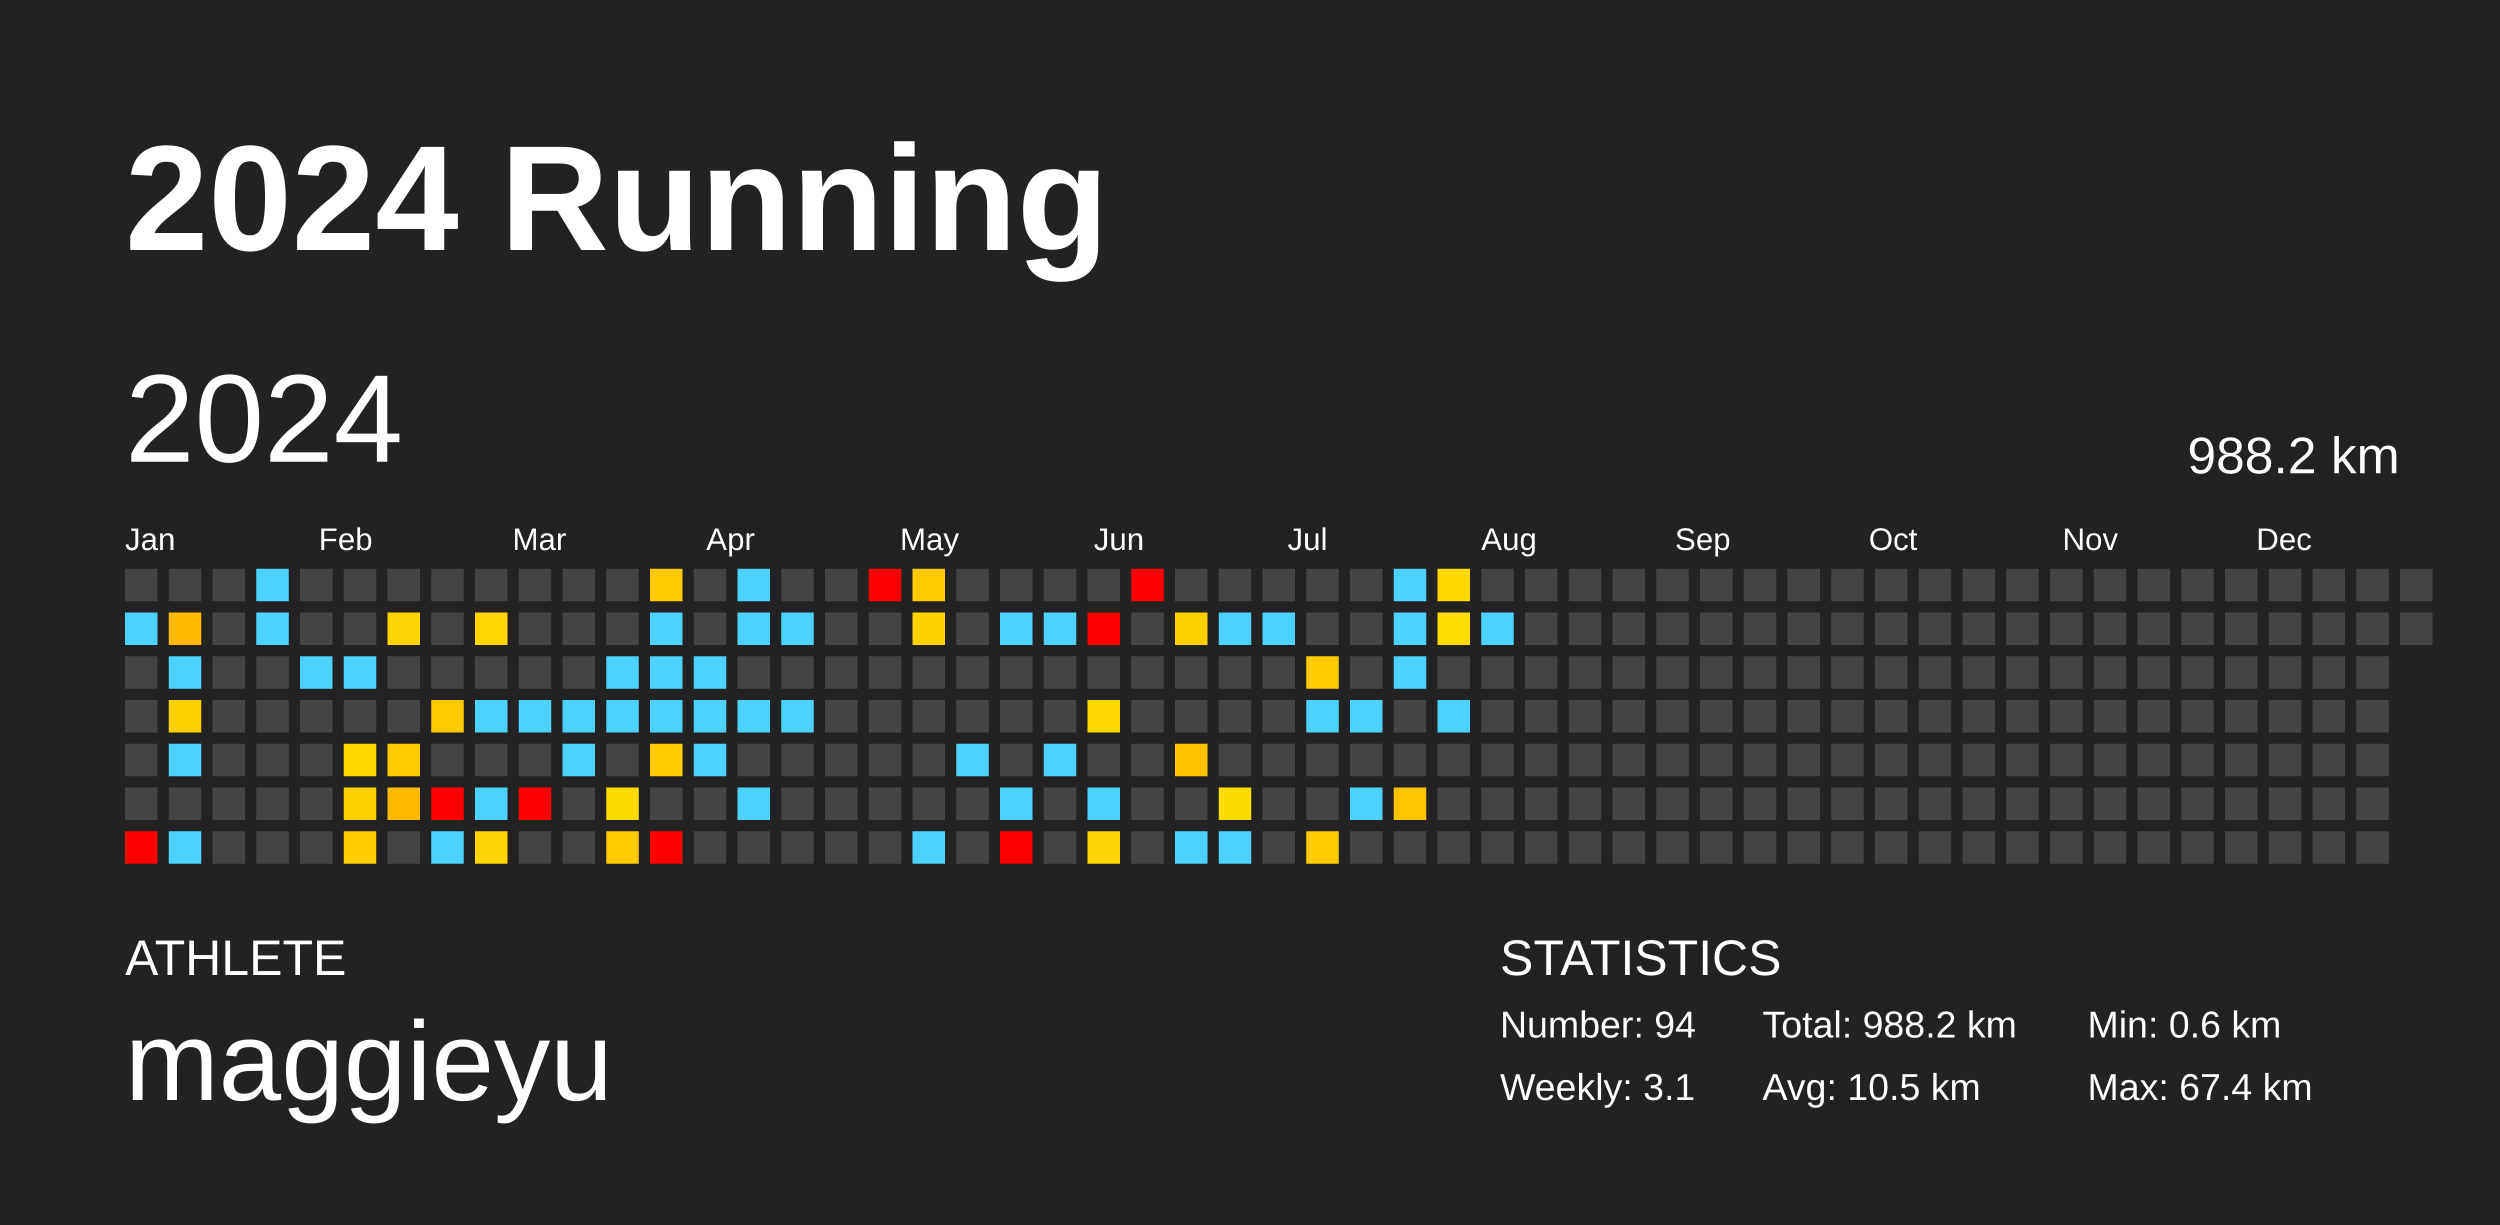
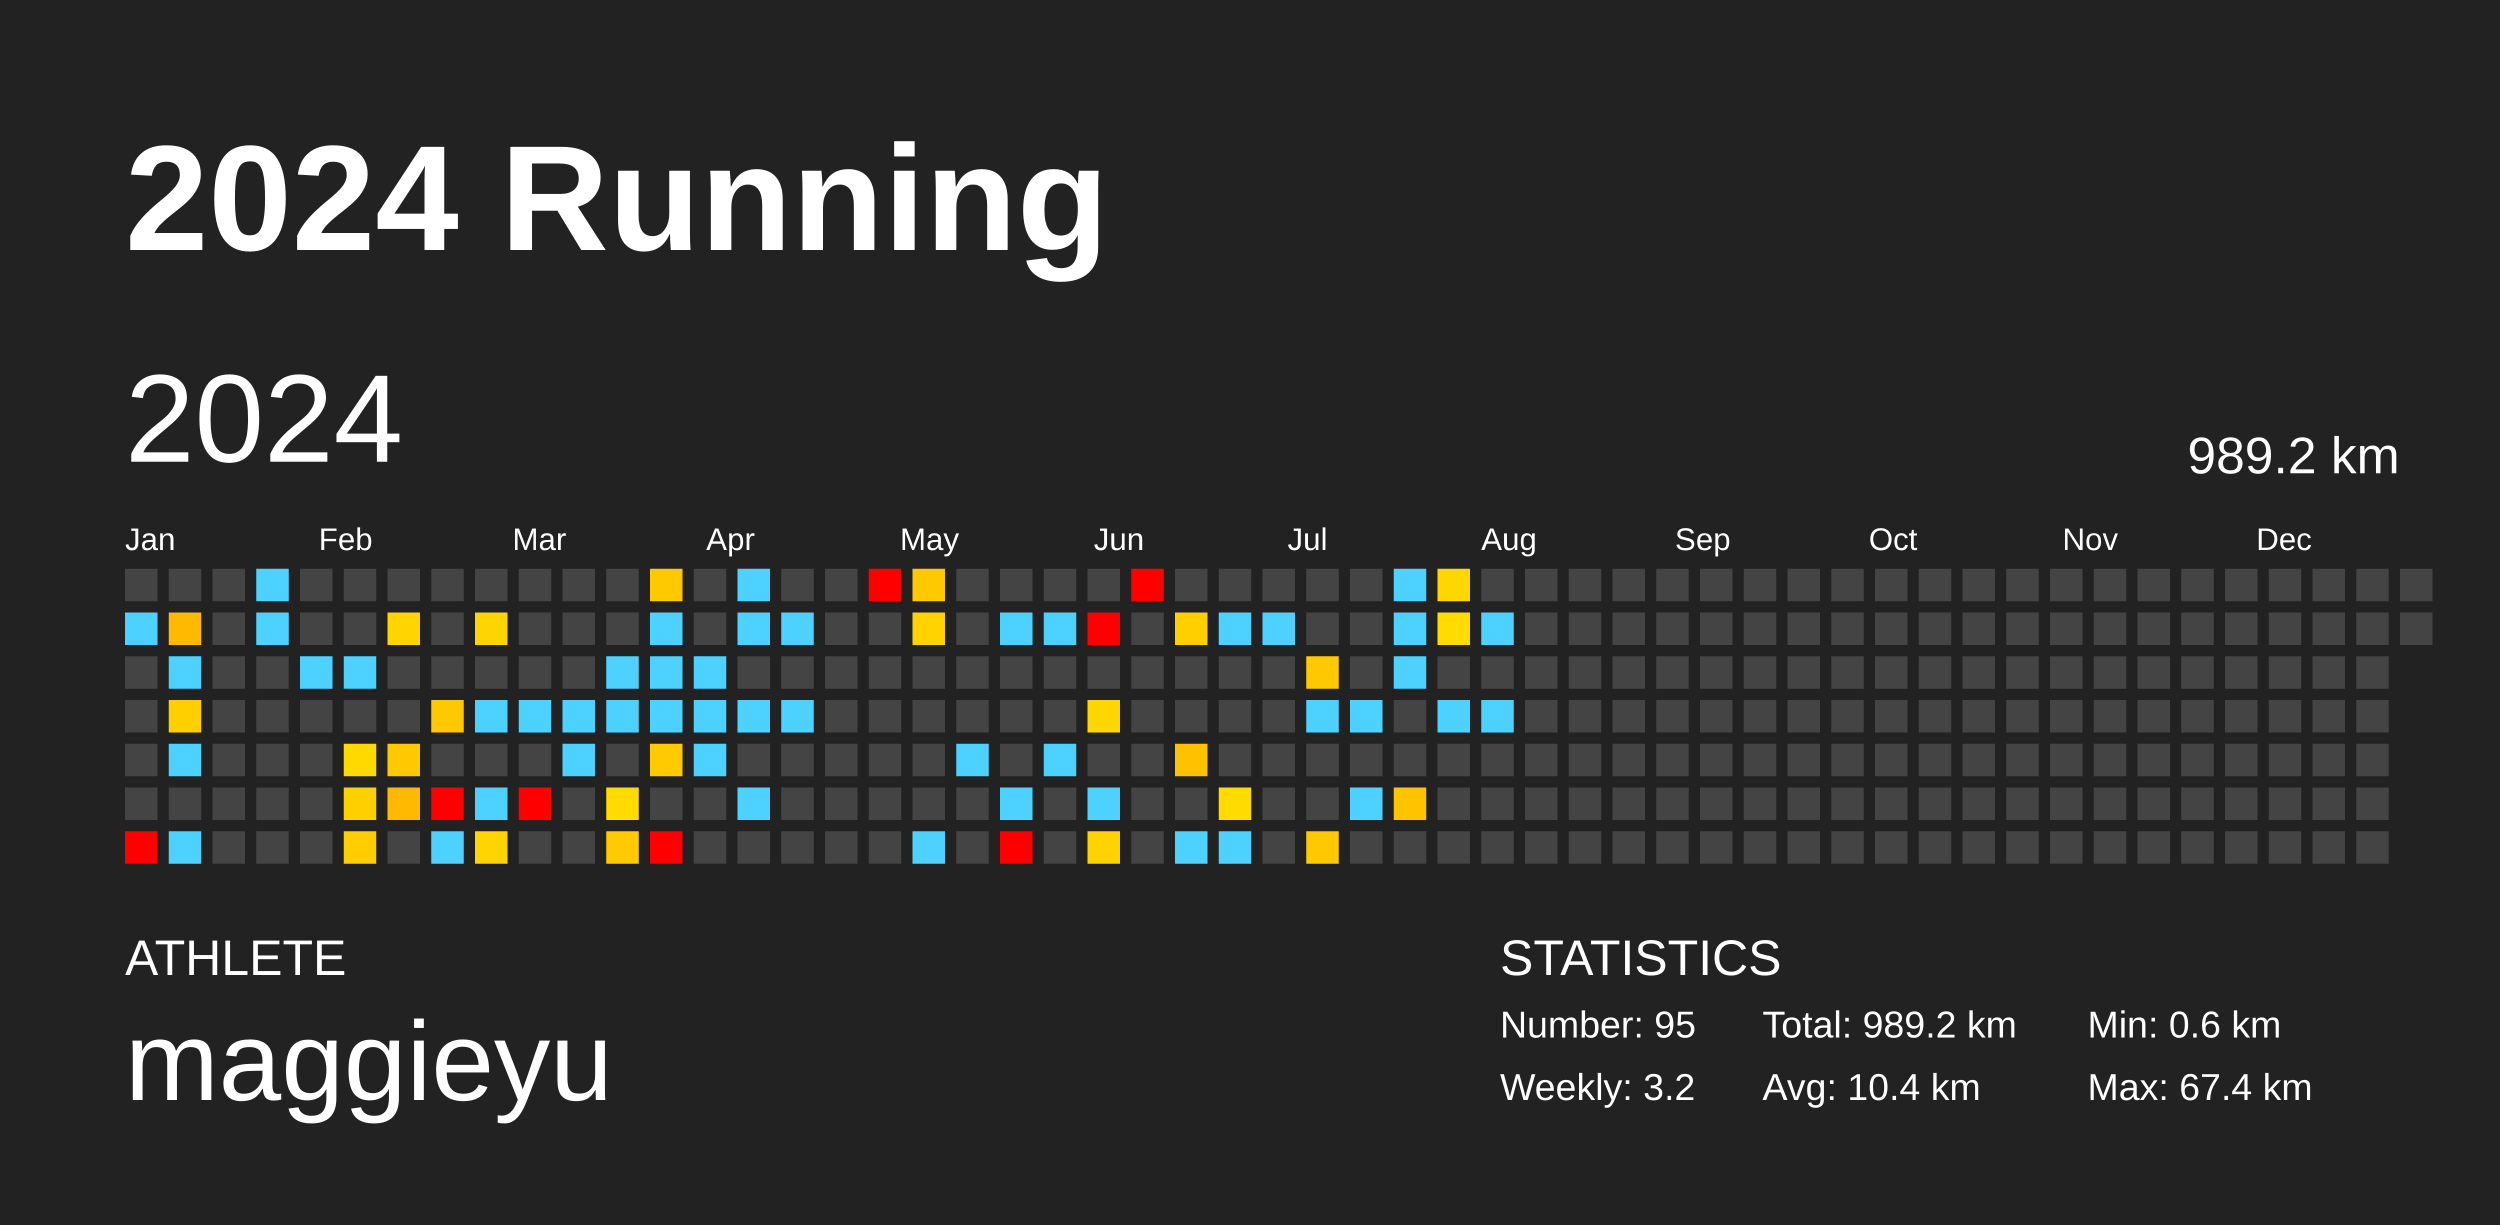
<svg xmlns="http://www.w3.org/2000/svg" baseProfile="full" height="98mm" version="1.1" viewBox="0,0,200,98" width="200mm">
  <defs />
  <rect fill="#222222" height="98" width="200" x="0" y="0" />
  <text fill="#FFFFFF" style="font-size:12px; font-family:Arial; font-weight:bold;" x="10" y="20">2024 Running</text>
  <text fill="#FFFFFF" style="font-size:4px; font-family:Arial" x="10" y="78">ATHLETE</text>
  <text fill="#FFFFFF" style="font-size:9px; font-family:Arial" x="10" y="88">maggieyu</text>
  <text fill="#FFFFFF" style="font-size:4px; font-family:Arial" x="120" y="78">STATISTICS</text>
-   <text fill="#FFFFFF" style="font-size:3px; font-family:Arial" x="120" y="83">Number: 94</text>
-   <text fill="#FFFFFF" style="font-size:3px; font-family:Arial" x="120" y="88">Weekly: 3.1</text>
-   <text fill="#FFFFFF" style="font-size:3px; font-family:Arial" x="141" y="83">Total: 988.2 km</text>
-   <text fill="#FFFFFF" style="font-size:3px; font-family:Arial" x="141" y="88">Avg: 10.5 km</text>
+   <text fill="#FFFFFF" style="font-size:3px; font-family:Arial" x="120" y="83">Number: 95</text>
+   <text fill="#FFFFFF" style="font-size:3px; font-family:Arial" x="120" y="88">Weekly: 3.2</text>
+   <text fill="#FFFFFF" style="font-size:3px; font-family:Arial" x="141" y="83">Total: 989.2 km</text>
+   <text fill="#FFFFFF" style="font-size:3px; font-family:Arial" x="141" y="88">Avg: 10.4 km</text>
  <text fill="#FFFFFF" style="font-size:3px; font-family:Arial" x="167" y="83">Min: 0.6 km</text>
  <text fill="#FFFFFF" style="font-size:3px; font-family:Arial" x="167" y="88">Max: 67.4 km</text>
  <text dominant-baseline="hanging" fill="#FFFFFF" style="font-size:10.0px; font-family:Arial;" x="10" y="30">2024</text>
-   <text dominant-baseline="hanging" fill="#FFFFFF" style="font-size:4.125px; font-family:Arial;" x="175" y="35">988.2 km</text>
+   <text dominant-baseline="hanging" fill="#FFFFFF" style="font-size:4.125px; font-family:Arial;" x="175" y="35">989.2 km</text>
  <text fill="#FFFFFF" style="font-size:2.5px; font-family:Arial" x="10.0" y="44">Jan</text>
  <text fill="#FFFFFF" style="font-size:2.5px; font-family:Arial" x="25.5" y="44">Feb</text>
  <text fill="#FFFFFF" style="font-size:2.5px; font-family:Arial" x="41.0" y="44">Mar</text>
  <text fill="#FFFFFF" style="font-size:2.5px; font-family:Arial" x="56.5" y="44">Apr</text>
  <text fill="#FFFFFF" style="font-size:2.5px; font-family:Arial" x="72.0" y="44">May</text>
  <text fill="#FFFFFF" style="font-size:2.5px; font-family:Arial" x="87.5" y="44">Jun</text>
  <text fill="#FFFFFF" style="font-size:2.5px; font-family:Arial" x="103.0" y="44">Jul</text>
  <text fill="#FFFFFF" style="font-size:2.5px; font-family:Arial" x="118.5" y="44">Aug</text>
  <text fill="#FFFFFF" style="font-size:2.5px; font-family:Arial" x="134.0" y="44">Sep</text>
  <text fill="#FFFFFF" style="font-size:2.5px; font-family:Arial" x="149.5" y="44">Oct</text>
  <text fill="#FFFFFF" style="font-size:2.5px; font-family:Arial" x="165.0" y="44">Nov</text>
  <text fill="#FFFFFF" style="font-size:2.5px; font-family:Arial" x="180.5" y="44">Dec</text>
  <rect fill="#444444" height="2.6" width="2.6" x="10.0" y="45.5" />
  <rect fill="#4dd2ff" height="2.6" width="2.6" x="10.0" y="49.0" />
  <rect fill="#444444" height="2.6" width="2.6" x="10.0" y="52.5" />
  <rect fill="#444444" height="2.6" width="2.6" x="10.0" y="56.0" />
  <rect fill="#444444" height="2.6" width="2.6" x="10.0" y="59.5" />
  <rect fill="#444444" height="2.6" width="2.6" x="10.0" y="63.0" />
  <rect fill="red" height="2.6" width="2.6" x="10.0" y="66.5" />
  <rect fill="#444444" height="2.6" width="2.6" x="13.5" y="45.5" />
  <rect fill="#ffb900" height="2.6" width="2.6" x="13.5" y="49.0" />
  <rect fill="#4dd2ff" height="2.6" width="2.6" x="13.5" y="52.5" />
-   <rect fill="#ffd000" height="2.6" width="2.6" x="13.5" y="56.0" />
+   <rect fill="#ffcf00" height="2.6" width="2.6" x="13.5" y="56.0" />
  <rect fill="#4dd2ff" height="2.6" width="2.6" x="13.5" y="59.5" />
  <rect fill="#444444" height="2.6" width="2.6" x="13.5" y="63.0" />
  <rect fill="#4dd2ff" height="2.6" width="2.6" x="13.5" y="66.5" />
  <rect fill="#444444" height="2.6" width="2.6" x="17.0" y="45.5" />
  <rect fill="#444444" height="2.6" width="2.6" x="17.0" y="49.0" />
  <rect fill="#444444" height="2.6" width="2.6" x="17.0" y="52.5" />
  <rect fill="#444444" height="2.6" width="2.6" x="17.0" y="56.0" />
  <rect fill="#444444" height="2.6" width="2.6" x="17.0" y="59.5" />
  <rect fill="#444444" height="2.6" width="2.6" x="17.0" y="63.0" />
  <rect fill="#444444" height="2.6" width="2.6" x="17.0" y="66.5" />
  <rect fill="#4dd2ff" height="2.6" width="2.6" x="20.5" y="45.5" />
  <rect fill="#4dd2ff" height="2.6" width="2.6" x="20.5" y="49.0" />
  <rect fill="#444444" height="2.6" width="2.6" x="20.5" y="52.5" />
  <rect fill="#444444" height="2.6" width="2.6" x="20.5" y="56.0" />
  <rect fill="#444444" height="2.6" width="2.6" x="20.5" y="59.5" />
  <rect fill="#444444" height="2.6" width="2.6" x="20.5" y="63.0" />
  <rect fill="#444444" height="2.6" width="2.6" x="20.5" y="66.5" />
  <rect fill="#444444" height="2.6" width="2.6" x="24.0" y="45.5" />
  <rect fill="#444444" height="2.6" width="2.6" x="24.0" y="49.0" />
  <rect fill="#4dd2ff" height="2.6" width="2.6" x="24.0" y="52.5" />
  <rect fill="#444444" height="2.6" width="2.6" x="24.0" y="56.0" />
  <rect fill="#444444" height="2.6" width="2.6" x="24.0" y="59.5" />
  <rect fill="#444444" height="2.6" width="2.6" x="24.0" y="63.0" />
  <rect fill="#444444" height="2.6" width="2.6" x="24.0" y="66.5" />
  <rect fill="#444444" height="2.6" width="2.6" x="27.5" y="45.5" />
  <rect fill="#444444" height="2.6" width="2.6" x="27.5" y="49.0" />
  <rect fill="#4dd2ff" height="2.6" width="2.6" x="27.5" y="52.5" />
  <rect fill="#444444" height="2.6" width="2.6" x="27.5" y="56.0" />
  <rect fill="#ffd900" height="2.6" width="2.6" x="27.5" y="59.5" />
-   <rect fill="#ffd100" height="2.6" width="2.6" x="27.5" y="63.0" />
+   <rect fill="#ffd000" height="2.6" width="2.6" x="27.5" y="63.0" />
  <rect fill="#ffcd00" height="2.6" width="2.6" x="27.5" y="66.5" />
  <rect fill="#444444" height="2.6" width="2.6" x="31.0" y="45.5" />
  <rect fill="#ffd400" height="2.6" width="2.6" x="31.0" y="49.0" />
  <rect fill="#444444" height="2.6" width="2.6" x="31.0" y="52.5" />
  <rect fill="#444444" height="2.6" width="2.6" x="31.0" y="56.0" />
-   <rect fill="#ffca00" height="2.6" width="2.6" x="31.0" y="59.5" />
-   <rect fill="#ffba00" height="2.6" width="2.6" x="31.0" y="63.0" />
+   <rect fill="#ffc900" height="2.6" width="2.6" x="31.0" y="59.5" />
+   <rect fill="#ffb900" height="2.6" width="2.6" x="31.0" y="63.0" />
  <rect fill="#444444" height="2.6" width="2.6" x="31.0" y="66.5" />
  <rect fill="#444444" height="2.6" width="2.6" x="34.5" y="45.5" />
  <rect fill="#444444" height="2.6" width="2.6" x="34.5" y="49.0" />
  <rect fill="#444444" height="2.6" width="2.6" x="34.5" y="52.5" />
-   <rect fill="#ffc900" height="2.6" width="2.6" x="34.5" y="56.0" />
+   <rect fill="#ffc800" height="2.6" width="2.6" x="34.5" y="56.0" />
  <rect fill="#444444" height="2.6" width="2.6" x="34.5" y="59.5" />
  <rect fill="red" height="2.6" width="2.6" x="34.5" y="63.0" />
  <rect fill="#4dd2ff" height="2.6" width="2.6" x="34.5" y="66.5" />
  <rect fill="#444444" height="2.6" width="2.6" x="38.0" y="45.5" />
-   <rect fill="#ffd500" height="2.6" width="2.6" x="38.0" y="49.0" />
+   <rect fill="#ffd400" height="2.6" width="2.6" x="38.0" y="49.0" />
  <rect fill="#444444" height="2.6" width="2.6" x="38.0" y="52.5" />
  <rect fill="#4dd2ff" height="2.6" width="2.6" x="38.0" y="56.0" />
  <rect fill="#444444" height="2.6" width="2.6" x="38.0" y="59.5" />
  <rect fill="#4dd2ff" height="2.6" width="2.6" x="38.0" y="63.0" />
  <rect fill="#ffd400" height="2.6" width="2.6" x="38.0" y="66.5" />
  <rect fill="#444444" height="2.6" width="2.6" x="41.5" y="45.5" />
  <rect fill="#444444" height="2.6" width="2.6" x="41.5" y="49.0" />
  <rect fill="#444444" height="2.6" width="2.6" x="41.5" y="52.5" />
  <rect fill="#4dd2ff" height="2.6" width="2.6" x="41.5" y="56.0" />
  <rect fill="#444444" height="2.6" width="2.6" x="41.5" y="59.5" />
  <rect fill="red" height="2.6" width="2.6" x="41.5" y="63.0" />
  <rect fill="#444444" height="2.6" width="2.6" x="41.5" y="66.5" />
  <rect fill="#444444" height="2.6" width="2.6" x="45.0" y="45.5" />
  <rect fill="#444444" height="2.6" width="2.6" x="45.0" y="49.0" />
  <rect fill="#444444" height="2.6" width="2.6" x="45.0" y="52.5" />
  <rect fill="#4dd2ff" height="2.6" width="2.6" x="45.0" y="56.0" />
  <rect fill="#4dd2ff" height="2.6" width="2.6" x="45.0" y="59.5" />
  <rect fill="#444444" height="2.6" width="2.6" x="45.0" y="63.0" />
  <rect fill="#444444" height="2.6" width="2.6" x="45.0" y="66.5" />
  <rect fill="#444444" height="2.6" width="2.6" x="48.5" y="45.5" />
  <rect fill="#444444" height="2.6" width="2.6" x="48.5" y="49.0" />
  <rect fill="#4dd2ff" height="2.6" width="2.6" x="48.5" y="52.5" />
  <rect fill="#4dd2ff" height="2.6" width="2.6" x="48.5" y="56.0" />
  <rect fill="#444444" height="2.6" width="2.6" x="48.5" y="59.5" />
-   <rect fill="#ffdc00" height="2.6" width="2.6" x="48.5" y="63.0" />
-   <rect fill="#ffcb00" height="2.6" width="2.6" x="48.5" y="66.5" />
+   <rect fill="#ffdb00" height="2.6" width="2.6" x="48.5" y="63.0" />
+   <rect fill="#ffca00" height="2.6" width="2.6" x="48.5" y="66.5" />
  <rect fill="#ffc900" height="2.6" width="2.6" x="52.0" y="45.5" />
  <rect fill="#4dd2ff" height="2.6" width="2.6" x="52.0" y="49.0" />
  <rect fill="#4dd2ff" height="2.6" width="2.6" x="52.0" y="52.5" />
  <rect fill="#4dd2ff" height="2.6" width="2.6" x="52.0" y="56.0" />
  <rect fill="#ffcb00" height="2.6" width="2.6" x="52.0" y="59.5" />
  <rect fill="#444444" height="2.6" width="2.6" x="52.0" y="63.0" />
  <rect fill="red" height="2.6" width="2.6" x="52.0" y="66.5" />
  <rect fill="#444444" height="2.6" width="2.6" x="55.5" y="45.5" />
  <rect fill="#444444" height="2.6" width="2.6" x="55.5" y="49.0" />
  <rect fill="#4dd2ff" height="2.6" width="2.6" x="55.5" y="52.5" />
  <rect fill="#4dd2ff" height="2.6" width="2.6" x="55.5" y="56.0" />
  <rect fill="#4dd2ff" height="2.6" width="2.6" x="55.5" y="59.5" />
  <rect fill="#444444" height="2.6" width="2.6" x="55.5" y="63.0" />
  <rect fill="#444444" height="2.6" width="2.6" x="55.5" y="66.5" />
  <rect fill="#4dd2ff" height="2.6" width="2.6" x="59.0" y="45.5" />
  <rect fill="#4dd2ff" height="2.6" width="2.6" x="59.0" y="49.0" />
  <rect fill="#444444" height="2.6" width="2.6" x="59.0" y="52.5" />
  <rect fill="#4dd2ff" height="2.6" width="2.6" x="59.0" y="56.0" />
  <rect fill="#444444" height="2.6" width="2.6" x="59.0" y="59.5" />
  <rect fill="#4dd2ff" height="2.6" width="2.6" x="59.0" y="63.0" />
  <rect fill="#444444" height="2.6" width="2.6" x="59.0" y="66.5" />
  <rect fill="#444444" height="2.6" width="2.6" x="62.5" y="45.5" />
  <rect fill="#4dd2ff" height="2.6" width="2.6" x="62.5" y="49.0" />
  <rect fill="#444444" height="2.6" width="2.6" x="62.5" y="52.5" />
  <rect fill="#4dd2ff" height="2.6" width="2.6" x="62.5" y="56.0" />
  <rect fill="#444444" height="2.6" width="2.6" x="62.5" y="59.5" />
  <rect fill="#444444" height="2.6" width="2.6" x="62.5" y="63.0" />
  <rect fill="#444444" height="2.6" width="2.6" x="62.5" y="66.5" />
  <rect fill="#444444" height="2.6" width="2.6" x="66.0" y="45.5" />
  <rect fill="#444444" height="2.6" width="2.6" x="66.0" y="49.0" />
  <rect fill="#444444" height="2.6" width="2.6" x="66.0" y="52.5" />
  <rect fill="#444444" height="2.6" width="2.6" x="66.0" y="56.0" />
  <rect fill="#444444" height="2.6" width="2.6" x="66.0" y="59.5" />
  <rect fill="#444444" height="2.6" width="2.6" x="66.0" y="63.0" />
  <rect fill="#444444" height="2.6" width="2.6" x="66.0" y="66.5" />
  <rect fill="red" height="2.6" width="2.6" x="69.5" y="45.5" />
  <rect fill="#444444" height="2.6" width="2.6" x="69.5" y="49.0" />
  <rect fill="#444444" height="2.6" width="2.6" x="69.5" y="52.5" />
  <rect fill="#444444" height="2.6" width="2.6" x="69.5" y="56.0" />
  <rect fill="#444444" height="2.6" width="2.6" x="69.5" y="59.5" />
  <rect fill="#444444" height="2.6" width="2.6" x="69.5" y="63.0" />
  <rect fill="#444444" height="2.6" width="2.6" x="69.5" y="66.5" />
  <rect fill="#ffc900" height="2.6" width="2.6" x="73.0" y="45.5" />
  <rect fill="#ffd300" height="2.6" width="2.6" x="73.0" y="49.0" />
  <rect fill="#444444" height="2.6" width="2.6" x="73.0" y="52.5" />
  <rect fill="#444444" height="2.6" width="2.6" x="73.0" y="56.0" />
  <rect fill="#444444" height="2.6" width="2.6" x="73.0" y="59.5" />
  <rect fill="#444444" height="2.6" width="2.6" x="73.0" y="63.0" />
  <rect fill="#4dd2ff" height="2.6" width="2.6" x="73.0" y="66.5" />
  <rect fill="#444444" height="2.6" width="2.6" x="76.5" y="45.5" />
  <rect fill="#444444" height="2.6" width="2.6" x="76.5" y="49.0" />
  <rect fill="#444444" height="2.6" width="2.6" x="76.5" y="52.5" />
  <rect fill="#444444" height="2.6" width="2.6" x="76.5" y="56.0" />
  <rect fill="#4dd2ff" height="2.6" width="2.6" x="76.5" y="59.5" />
  <rect fill="#444444" height="2.6" width="2.6" x="76.5" y="63.0" />
  <rect fill="#444444" height="2.6" width="2.6" x="76.5" y="66.5" />
  <rect fill="#444444" height="2.6" width="2.6" x="80.0" y="45.5" />
  <rect fill="#4dd2ff" height="2.6" width="2.6" x="80.0" y="49.0" />
  <rect fill="#444444" height="2.6" width="2.6" x="80.0" y="52.5" />
  <rect fill="#444444" height="2.6" width="2.6" x="80.0" y="56.0" />
  <rect fill="#444444" height="2.6" width="2.6" x="80.0" y="59.5" />
  <rect fill="#4dd2ff" height="2.6" width="2.6" x="80.0" y="63.0" />
  <rect fill="red" height="2.6" width="2.6" x="80.0" y="66.5" />
  <rect fill="#444444" height="2.6" width="2.6" x="83.5" y="45.5" />
  <rect fill="#4dd2ff" height="2.6" width="2.6" x="83.5" y="49.0" />
  <rect fill="#444444" height="2.6" width="2.6" x="83.5" y="52.5" />
  <rect fill="#444444" height="2.6" width="2.6" x="83.5" y="56.0" />
  <rect fill="#4dd2ff" height="2.6" width="2.6" x="83.5" y="59.5" />
  <rect fill="#444444" height="2.6" width="2.6" x="83.5" y="63.0" />
  <rect fill="#444444" height="2.6" width="2.6" x="83.5" y="66.5" />
  <rect fill="#444444" height="2.6" width="2.6" x="87.0" y="45.5" />
  <rect fill="red" height="2.6" width="2.6" x="87.0" y="49.0" />
  <rect fill="#444444" height="2.6" width="2.6" x="87.0" y="52.5" />
-   <rect fill="#ffd700" height="2.6" width="2.6" x="87.0" y="56.0" />
+   <rect fill="#ffd600" height="2.6" width="2.6" x="87.0" y="56.0" />
  <rect fill="#444444" height="2.6" width="2.6" x="87.0" y="59.5" />
  <rect fill="#4dd2ff" height="2.6" width="2.6" x="87.0" y="63.0" />
-   <rect fill="#ffd400" height="2.6" width="2.6" x="87.0" y="66.5" />
+   <rect fill="#ffd300" height="2.6" width="2.6" x="87.0" y="66.5" />
  <rect fill="red" height="2.6" width="2.6" x="90.5" y="45.5" />
  <rect fill="#444444" height="2.6" width="2.6" x="90.5" y="49.0" />
  <rect fill="#444444" height="2.6" width="2.6" x="90.5" y="52.5" />
  <rect fill="#444444" height="2.6" width="2.6" x="90.5" y="56.0" />
  <rect fill="#444444" height="2.6" width="2.6" x="90.5" y="59.5" />
  <rect fill="#444444" height="2.6" width="2.6" x="90.5" y="63.0" />
  <rect fill="#444444" height="2.6" width="2.6" x="90.5" y="66.5" />
  <rect fill="#444444" height="2.6" width="2.6" x="94.0" y="45.5" />
  <rect fill="#ffcf00" height="2.6" width="2.6" x="94.0" y="49.0" />
  <rect fill="#444444" height="2.6" width="2.6" x="94.0" y="52.5" />
  <rect fill="#444444" height="2.6" width="2.6" x="94.0" y="56.0" />
  <rect fill="#ffc100" height="2.6" width="2.6" x="94.0" y="59.5" />
  <rect fill="#444444" height="2.6" width="2.6" x="94.0" y="63.0" />
  <rect fill="#4dd2ff" height="2.6" width="2.6" x="94.0" y="66.5" />
  <rect fill="#444444" height="2.6" width="2.6" x="97.5" y="45.5" />
  <rect fill="#4dd2ff" height="2.6" width="2.6" x="97.5" y="49.0" />
  <rect fill="#444444" height="2.6" width="2.6" x="97.5" y="52.5" />
  <rect fill="#444444" height="2.6" width="2.6" x="97.5" y="56.0" />
  <rect fill="#444444" height="2.6" width="2.6" x="97.5" y="59.5" />
  <rect fill="#ffdb00" height="2.6" width="2.6" x="97.5" y="63.0" />
  <rect fill="#4dd2ff" height="2.6" width="2.6" x="97.5" y="66.5" />
  <rect fill="#444444" height="2.6" width="2.6" x="101.0" y="45.5" />
  <rect fill="#4dd2ff" height="2.6" width="2.6" x="101.0" y="49.0" />
  <rect fill="#444444" height="2.6" width="2.6" x="101.0" y="52.5" />
  <rect fill="#444444" height="2.6" width="2.6" x="101.0" y="56.0" />
  <rect fill="#444444" height="2.6" width="2.6" x="101.0" y="59.5" />
  <rect fill="#444444" height="2.6" width="2.6" x="101.0" y="63.0" />
  <rect fill="#444444" height="2.6" width="2.6" x="101.0" y="66.5" />
  <rect fill="#444444" height="2.6" width="2.6" x="104.5" y="45.5" />
  <rect fill="#444444" height="2.6" width="2.6" x="104.5" y="49.0" />
-   <rect fill="#ffca00" height="2.6" width="2.6" x="104.5" y="52.5" />
+   <rect fill="#ffc900" height="2.6" width="2.6" x="104.5" y="52.5" />
  <rect fill="#4dd2ff" height="2.6" width="2.6" x="104.5" y="56.0" />
  <rect fill="#444444" height="2.6" width="2.6" x="104.5" y="59.5" />
  <rect fill="#444444" height="2.6" width="2.6" x="104.5" y="63.0" />
-   <rect fill="#ffca00" height="2.6" width="2.6" x="104.5" y="66.5" />
+   <rect fill="#ffc900" height="2.6" width="2.6" x="104.5" y="66.5" />
  <rect fill="#444444" height="2.6" width="2.6" x="108.0" y="45.5" />
  <rect fill="#444444" height="2.6" width="2.6" x="108.0" y="49.0" />
  <rect fill="#444444" height="2.6" width="2.6" x="108.0" y="52.5" />
  <rect fill="#4dd2ff" height="2.6" width="2.6" x="108.0" y="56.0" />
  <rect fill="#444444" height="2.6" width="2.6" x="108.0" y="59.5" />
  <rect fill="#4dd2ff" height="2.6" width="2.6" x="108.0" y="63.0" />
  <rect fill="#444444" height="2.6" width="2.6" x="108.0" y="66.5" />
  <rect fill="#4dd2ff" height="2.6" width="2.6" x="111.5" y="45.5" />
  <rect fill="#4dd2ff" height="2.6" width="2.6" x="111.5" y="49.0" />
  <rect fill="#4dd2ff" height="2.6" width="2.6" x="111.5" y="52.5" />
  <rect fill="#444444" height="2.6" width="2.6" x="111.5" y="56.0" />
  <rect fill="#444444" height="2.6" width="2.6" x="111.5" y="59.5" />
  <rect fill="#ffc400" height="2.6" width="2.6" x="111.5" y="63.0" />
  <rect fill="#444444" height="2.6" width="2.6" x="111.5" y="66.5" />
-   <rect fill="#ffd800" height="2.6" width="2.6" x="115.0" y="45.5" />
-   <rect fill="#ffdd00" height="2.6" width="2.6" x="115.0" y="49.0" />
+   <rect fill="#ffd700" height="2.6" width="2.6" x="115.0" y="45.5" />
+   <rect fill="#ffdc00" height="2.6" width="2.6" x="115.0" y="49.0" />
  <rect fill="#444444" height="2.6" width="2.6" x="115.0" y="52.5" />
  <rect fill="#4dd2ff" height="2.6" width="2.6" x="115.0" y="56.0" />
  <rect fill="#444444" height="2.6" width="2.6" x="115.0" y="59.5" />
  <rect fill="#444444" height="2.6" width="2.6" x="115.0" y="63.0" />
  <rect fill="#444444" height="2.6" width="2.6" x="115.0" y="66.5" />
  <rect fill="#444444" height="2.6" width="2.6" x="118.5" y="45.5" />
  <rect fill="#4dd2ff" height="2.6" width="2.6" x="118.5" y="49.0" />
  <rect fill="#444444" height="2.6" width="2.6" x="118.5" y="52.5" />
-   <rect fill="#444444" height="2.6" width="2.6" x="118.5" y="56.0" />
+   <rect fill="#4dd2ff" height="2.6" width="2.6" x="118.5" y="56.0" />
  <rect fill="#444444" height="2.6" width="2.6" x="118.5" y="59.5" />
  <rect fill="#444444" height="2.6" width="2.6" x="118.5" y="63.0" />
  <rect fill="#444444" height="2.6" width="2.6" x="118.5" y="66.5" />
  <rect fill="#444444" height="2.6" width="2.6" x="122.0" y="45.5" />
  <rect fill="#444444" height="2.6" width="2.6" x="122.0" y="49.0" />
  <rect fill="#444444" height="2.6" width="2.6" x="122.0" y="52.5" />
  <rect fill="#444444" height="2.6" width="2.6" x="122.0" y="56.0" />
  <rect fill="#444444" height="2.6" width="2.6" x="122.0" y="59.5" />
  <rect fill="#444444" height="2.6" width="2.6" x="122.0" y="63.0" />
  <rect fill="#444444" height="2.6" width="2.6" x="122.0" y="66.5" />
  <rect fill="#444444" height="2.6" width="2.6" x="125.5" y="45.5" />
  <rect fill="#444444" height="2.6" width="2.6" x="125.5" y="49.0" />
  <rect fill="#444444" height="2.6" width="2.6" x="125.5" y="52.5" />
  <rect fill="#444444" height="2.6" width="2.6" x="125.5" y="56.0" />
  <rect fill="#444444" height="2.6" width="2.6" x="125.5" y="59.5" />
  <rect fill="#444444" height="2.6" width="2.6" x="125.5" y="63.0" />
  <rect fill="#444444" height="2.6" width="2.6" x="125.5" y="66.5" />
  <rect fill="#444444" height="2.6" width="2.6" x="129.0" y="45.5" />
  <rect fill="#444444" height="2.6" width="2.6" x="129.0" y="49.0" />
  <rect fill="#444444" height="2.6" width="2.6" x="129.0" y="52.5" />
  <rect fill="#444444" height="2.6" width="2.6" x="129.0" y="56.0" />
  <rect fill="#444444" height="2.6" width="2.6" x="129.0" y="59.5" />
  <rect fill="#444444" height="2.6" width="2.6" x="129.0" y="63.0" />
  <rect fill="#444444" height="2.6" width="2.6" x="129.0" y="66.5" />
  <rect fill="#444444" height="2.6" width="2.6" x="132.5" y="45.5" />
  <rect fill="#444444" height="2.6" width="2.6" x="132.5" y="49.0" />
  <rect fill="#444444" height="2.6" width="2.6" x="132.5" y="52.5" />
  <rect fill="#444444" height="2.6" width="2.6" x="132.5" y="56.0" />
  <rect fill="#444444" height="2.6" width="2.6" x="132.5" y="59.5" />
  <rect fill="#444444" height="2.6" width="2.6" x="132.5" y="63.0" />
  <rect fill="#444444" height="2.6" width="2.6" x="132.5" y="66.5" />
  <rect fill="#444444" height="2.6" width="2.6" x="136.0" y="45.5" />
  <rect fill="#444444" height="2.6" width="2.6" x="136.0" y="49.0" />
  <rect fill="#444444" height="2.6" width="2.6" x="136.0" y="52.5" />
  <rect fill="#444444" height="2.6" width="2.6" x="136.0" y="56.0" />
  <rect fill="#444444" height="2.6" width="2.6" x="136.0" y="59.5" />
  <rect fill="#444444" height="2.6" width="2.6" x="136.0" y="63.0" />
  <rect fill="#444444" height="2.6" width="2.6" x="136.0" y="66.5" />
  <rect fill="#444444" height="2.6" width="2.6" x="139.5" y="45.5" />
  <rect fill="#444444" height="2.6" width="2.6" x="139.5" y="49.0" />
  <rect fill="#444444" height="2.6" width="2.6" x="139.5" y="52.5" />
  <rect fill="#444444" height="2.6" width="2.6" x="139.5" y="56.0" />
  <rect fill="#444444" height="2.6" width="2.6" x="139.5" y="59.5" />
  <rect fill="#444444" height="2.6" width="2.6" x="139.5" y="63.0" />
  <rect fill="#444444" height="2.6" width="2.6" x="139.5" y="66.5" />
  <rect fill="#444444" height="2.6" width="2.6" x="143.0" y="45.5" />
  <rect fill="#444444" height="2.6" width="2.6" x="143.0" y="49.0" />
  <rect fill="#444444" height="2.6" width="2.6" x="143.0" y="52.5" />
  <rect fill="#444444" height="2.6" width="2.6" x="143.0" y="56.0" />
  <rect fill="#444444" height="2.6" width="2.6" x="143.0" y="59.5" />
  <rect fill="#444444" height="2.6" width="2.6" x="143.0" y="63.0" />
  <rect fill="#444444" height="2.6" width="2.6" x="143.0" y="66.5" />
  <rect fill="#444444" height="2.6" width="2.6" x="146.5" y="45.5" />
  <rect fill="#444444" height="2.6" width="2.6" x="146.5" y="49.0" />
  <rect fill="#444444" height="2.6" width="2.6" x="146.5" y="52.5" />
  <rect fill="#444444" height="2.6" width="2.6" x="146.5" y="56.0" />
  <rect fill="#444444" height="2.6" width="2.6" x="146.5" y="59.5" />
  <rect fill="#444444" height="2.6" width="2.6" x="146.5" y="63.0" />
  <rect fill="#444444" height="2.6" width="2.6" x="146.5" y="66.5" />
  <rect fill="#444444" height="2.6" width="2.6" x="150.0" y="45.5" />
  <rect fill="#444444" height="2.6" width="2.6" x="150.0" y="49.0" />
  <rect fill="#444444" height="2.6" width="2.6" x="150.0" y="52.5" />
  <rect fill="#444444" height="2.6" width="2.6" x="150.0" y="56.0" />
  <rect fill="#444444" height="2.6" width="2.6" x="150.0" y="59.5" />
  <rect fill="#444444" height="2.6" width="2.6" x="150.0" y="63.0" />
  <rect fill="#444444" height="2.6" width="2.6" x="150.0" y="66.5" />
  <rect fill="#444444" height="2.6" width="2.6" x="153.5" y="45.5" />
  <rect fill="#444444" height="2.6" width="2.6" x="153.5" y="49.0" />
  <rect fill="#444444" height="2.6" width="2.6" x="153.5" y="52.5" />
  <rect fill="#444444" height="2.6" width="2.6" x="153.5" y="56.0" />
  <rect fill="#444444" height="2.6" width="2.6" x="153.5" y="59.5" />
  <rect fill="#444444" height="2.6" width="2.6" x="153.5" y="63.0" />
  <rect fill="#444444" height="2.6" width="2.6" x="153.5" y="66.5" />
  <rect fill="#444444" height="2.6" width="2.6" x="157.0" y="45.5" />
  <rect fill="#444444" height="2.6" width="2.6" x="157.0" y="49.0" />
  <rect fill="#444444" height="2.6" width="2.6" x="157.0" y="52.5" />
  <rect fill="#444444" height="2.6" width="2.6" x="157.0" y="56.0" />
  <rect fill="#444444" height="2.6" width="2.6" x="157.0" y="59.5" />
  <rect fill="#444444" height="2.6" width="2.6" x="157.0" y="63.0" />
  <rect fill="#444444" height="2.6" width="2.6" x="157.0" y="66.5" />
  <rect fill="#444444" height="2.6" width="2.6" x="160.5" y="45.5" />
  <rect fill="#444444" height="2.6" width="2.6" x="160.5" y="49.0" />
  <rect fill="#444444" height="2.6" width="2.6" x="160.5" y="52.5" />
  <rect fill="#444444" height="2.6" width="2.6" x="160.5" y="56.0" />
  <rect fill="#444444" height="2.6" width="2.6" x="160.5" y="59.5" />
  <rect fill="#444444" height="2.6" width="2.6" x="160.5" y="63.0" />
  <rect fill="#444444" height="2.6" width="2.6" x="160.5" y="66.5" />
  <rect fill="#444444" height="2.6" width="2.6" x="164.0" y="45.5" />
  <rect fill="#444444" height="2.6" width="2.6" x="164.0" y="49.0" />
  <rect fill="#444444" height="2.6" width="2.6" x="164.0" y="52.5" />
  <rect fill="#444444" height="2.6" width="2.6" x="164.0" y="56.0" />
  <rect fill="#444444" height="2.6" width="2.6" x="164.0" y="59.5" />
  <rect fill="#444444" height="2.6" width="2.6" x="164.0" y="63.0" />
  <rect fill="#444444" height="2.6" width="2.6" x="164.0" y="66.5" />
  <rect fill="#444444" height="2.6" width="2.6" x="167.5" y="45.5" />
  <rect fill="#444444" height="2.6" width="2.6" x="167.5" y="49.0" />
  <rect fill="#444444" height="2.6" width="2.6" x="167.5" y="52.5" />
  <rect fill="#444444" height="2.6" width="2.6" x="167.5" y="56.0" />
  <rect fill="#444444" height="2.6" width="2.6" x="167.5" y="59.5" />
  <rect fill="#444444" height="2.6" width="2.6" x="167.5" y="63.0" />
  <rect fill="#444444" height="2.6" width="2.6" x="167.5" y="66.5" />
  <rect fill="#444444" height="2.6" width="2.6" x="171.0" y="45.5" />
  <rect fill="#444444" height="2.6" width="2.6" x="171.0" y="49.0" />
  <rect fill="#444444" height="2.6" width="2.6" x="171.0" y="52.5" />
  <rect fill="#444444" height="2.6" width="2.6" x="171.0" y="56.0" />
  <rect fill="#444444" height="2.6" width="2.6" x="171.0" y="59.5" />
  <rect fill="#444444" height="2.6" width="2.6" x="171.0" y="63.0" />
  <rect fill="#444444" height="2.6" width="2.6" x="171.0" y="66.5" />
  <rect fill="#444444" height="2.6" width="2.6" x="174.5" y="45.5" />
  <rect fill="#444444" height="2.6" width="2.6" x="174.5" y="49.0" />
  <rect fill="#444444" height="2.6" width="2.6" x="174.5" y="52.5" />
  <rect fill="#444444" height="2.6" width="2.6" x="174.5" y="56.0" />
  <rect fill="#444444" height="2.6" width="2.6" x="174.5" y="59.5" />
  <rect fill="#444444" height="2.6" width="2.6" x="174.5" y="63.0" />
  <rect fill="#444444" height="2.6" width="2.6" x="174.5" y="66.5" />
  <rect fill="#444444" height="2.6" width="2.6" x="178.0" y="45.5" />
  <rect fill="#444444" height="2.6" width="2.6" x="178.0" y="49.0" />
  <rect fill="#444444" height="2.6" width="2.6" x="178.0" y="52.5" />
  <rect fill="#444444" height="2.6" width="2.6" x="178.0" y="56.0" />
  <rect fill="#444444" height="2.6" width="2.6" x="178.0" y="59.5" />
  <rect fill="#444444" height="2.6" width="2.6" x="178.0" y="63.0" />
  <rect fill="#444444" height="2.6" width="2.6" x="178.0" y="66.5" />
  <rect fill="#444444" height="2.6" width="2.6" x="181.5" y="45.5" />
  <rect fill="#444444" height="2.6" width="2.6" x="181.5" y="49.0" />
  <rect fill="#444444" height="2.6" width="2.6" x="181.5" y="52.5" />
  <rect fill="#444444" height="2.6" width="2.6" x="181.5" y="56.0" />
  <rect fill="#444444" height="2.6" width="2.6" x="181.5" y="59.5" />
  <rect fill="#444444" height="2.6" width="2.6" x="181.5" y="63.0" />
  <rect fill="#444444" height="2.6" width="2.6" x="181.5" y="66.5" />
  <rect fill="#444444" height="2.6" width="2.6" x="185.0" y="45.5" />
  <rect fill="#444444" height="2.6" width="2.6" x="185.0" y="49.0" />
  <rect fill="#444444" height="2.6" width="2.6" x="185.0" y="52.5" />
  <rect fill="#444444" height="2.6" width="2.6" x="185.0" y="56.0" />
  <rect fill="#444444" height="2.6" width="2.6" x="185.0" y="59.5" />
  <rect fill="#444444" height="2.6" width="2.6" x="185.0" y="63.0" />
  <rect fill="#444444" height="2.6" width="2.6" x="185.0" y="66.5" />
  <rect fill="#444444" height="2.6" width="2.6" x="188.5" y="45.5" />
  <rect fill="#444444" height="2.6" width="2.6" x="188.5" y="49.0" />
  <rect fill="#444444" height="2.6" width="2.6" x="188.5" y="52.5" />
  <rect fill="#444444" height="2.6" width="2.6" x="188.5" y="56.0" />
  <rect fill="#444444" height="2.6" width="2.6" x="188.5" y="59.5" />
  <rect fill="#444444" height="2.6" width="2.6" x="188.5" y="63.0" />
  <rect fill="#444444" height="2.6" width="2.6" x="188.5" y="66.5" />
  <rect fill="#444444" height="2.6" width="2.6" x="192.0" y="45.5" />
  <rect fill="#444444" height="2.6" width="2.6" x="192.0" y="49.0" />
</svg>
